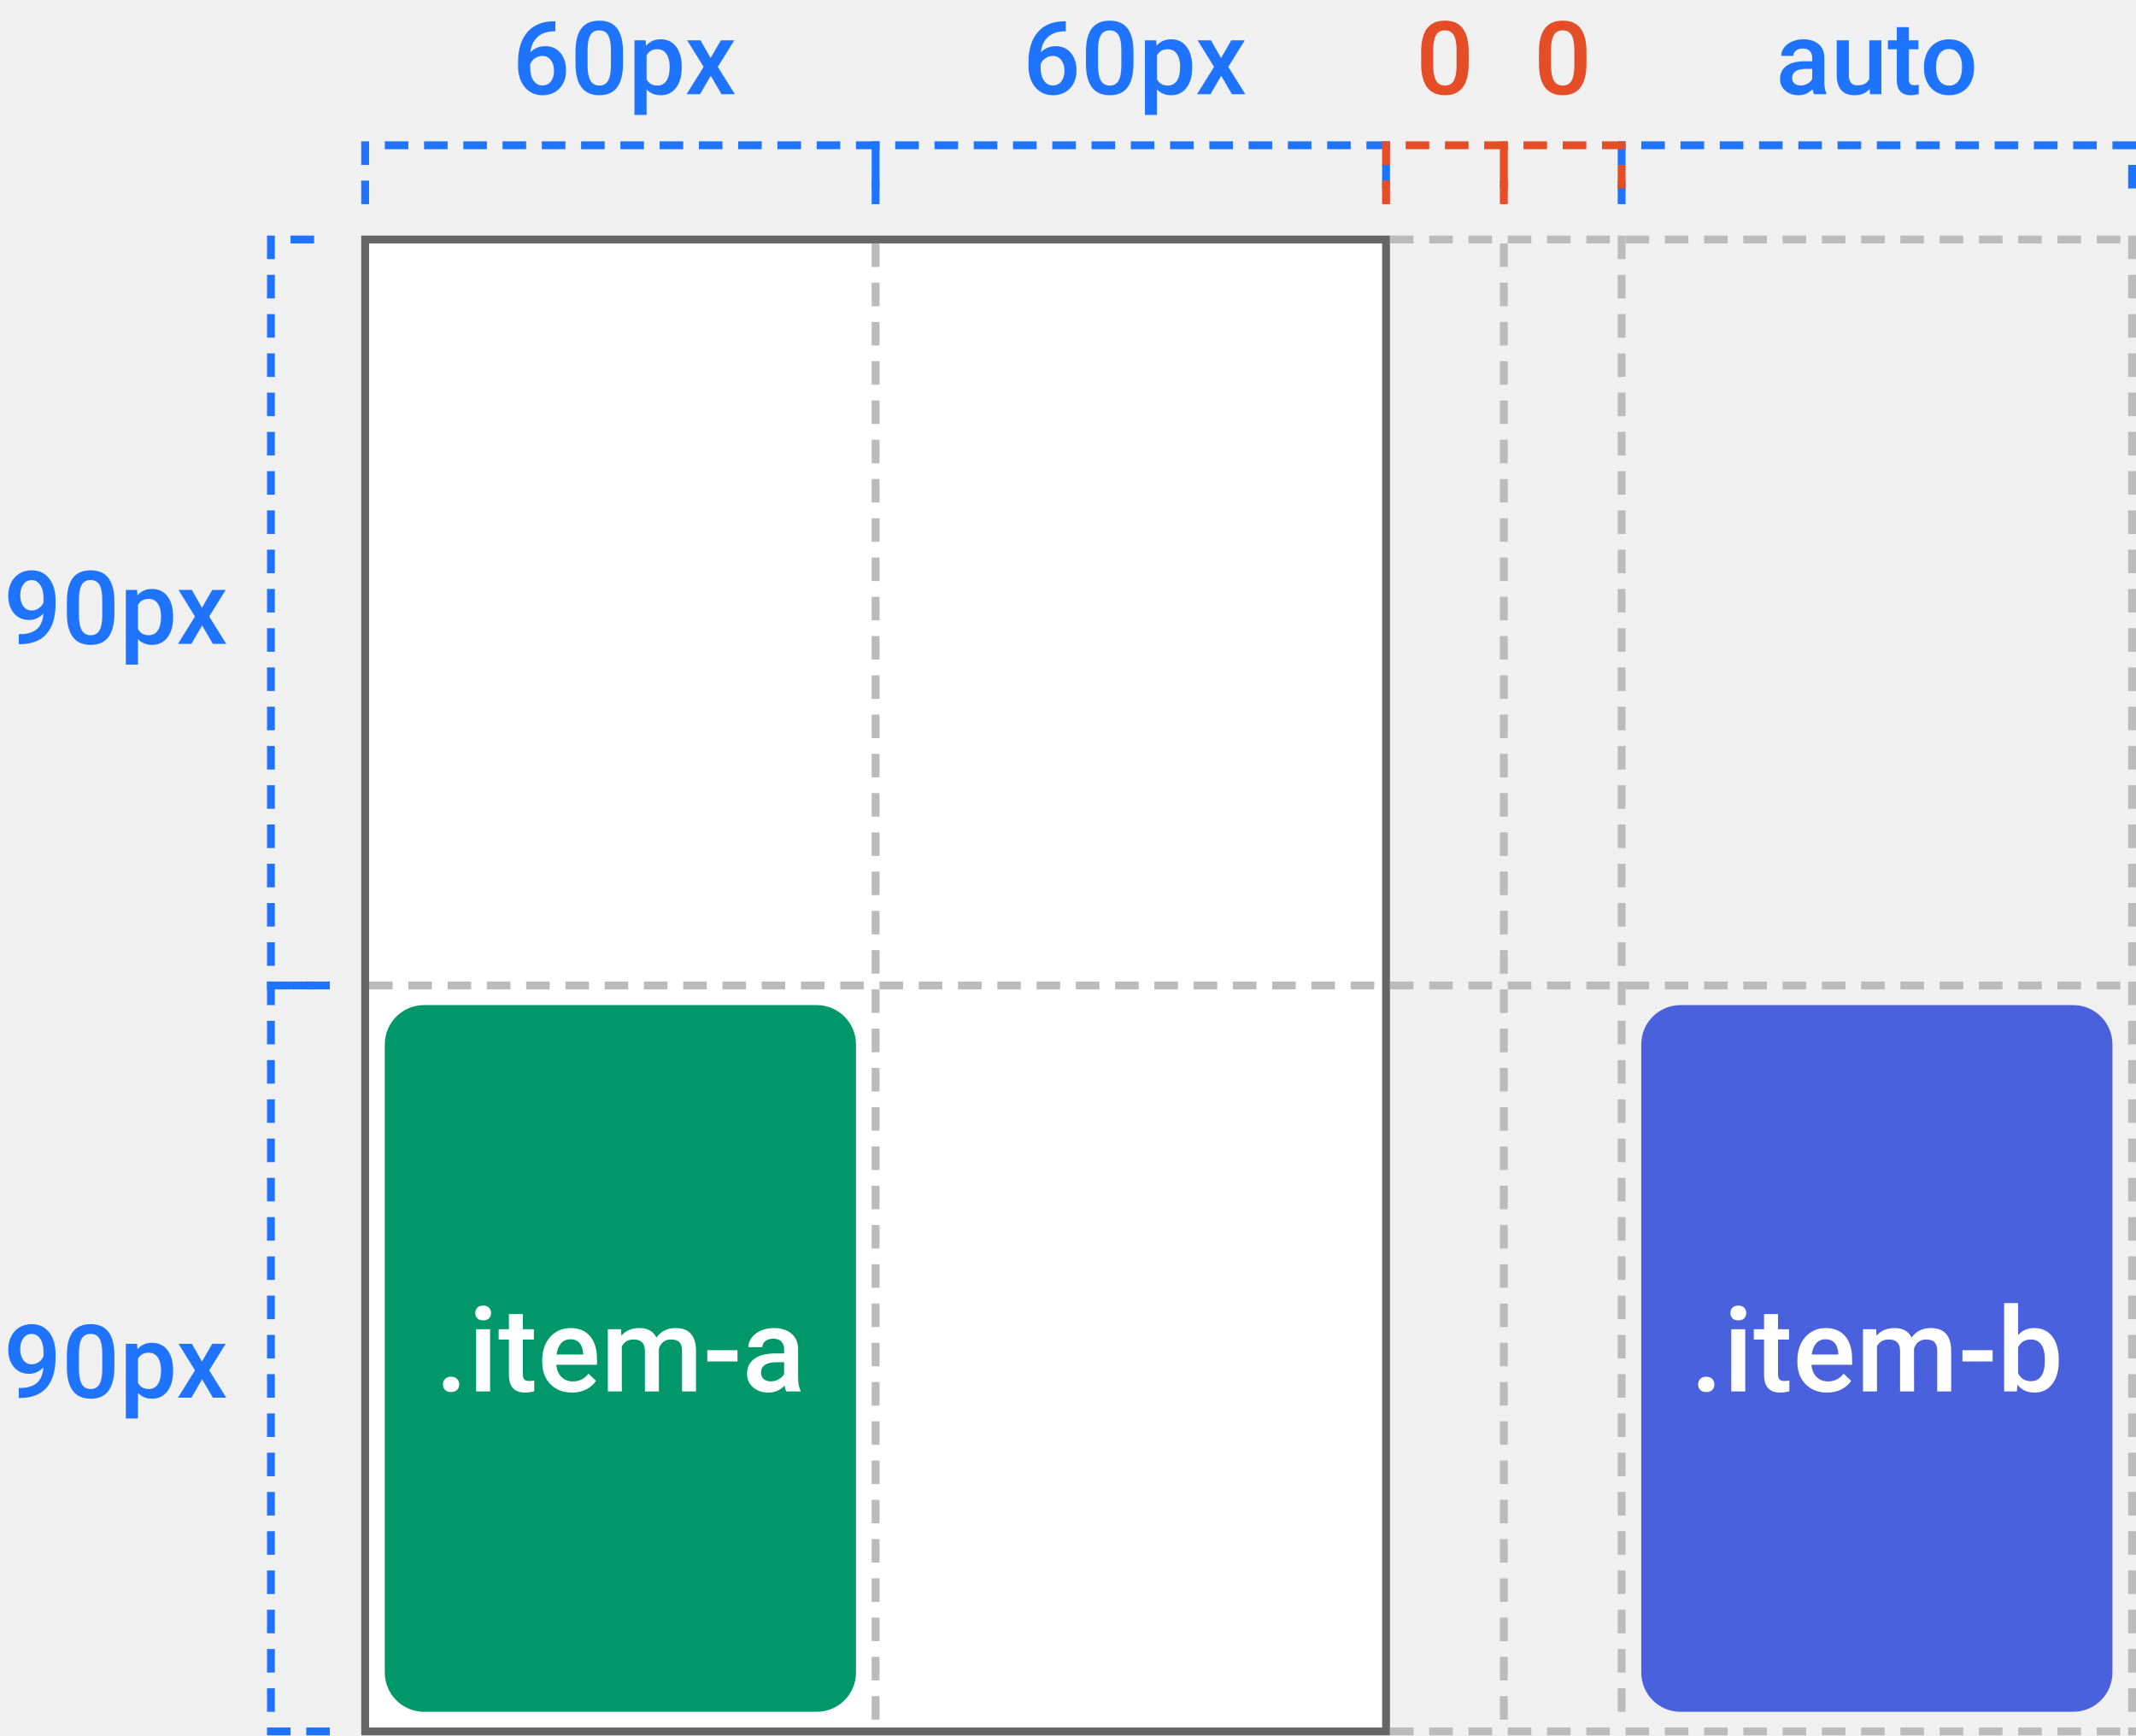
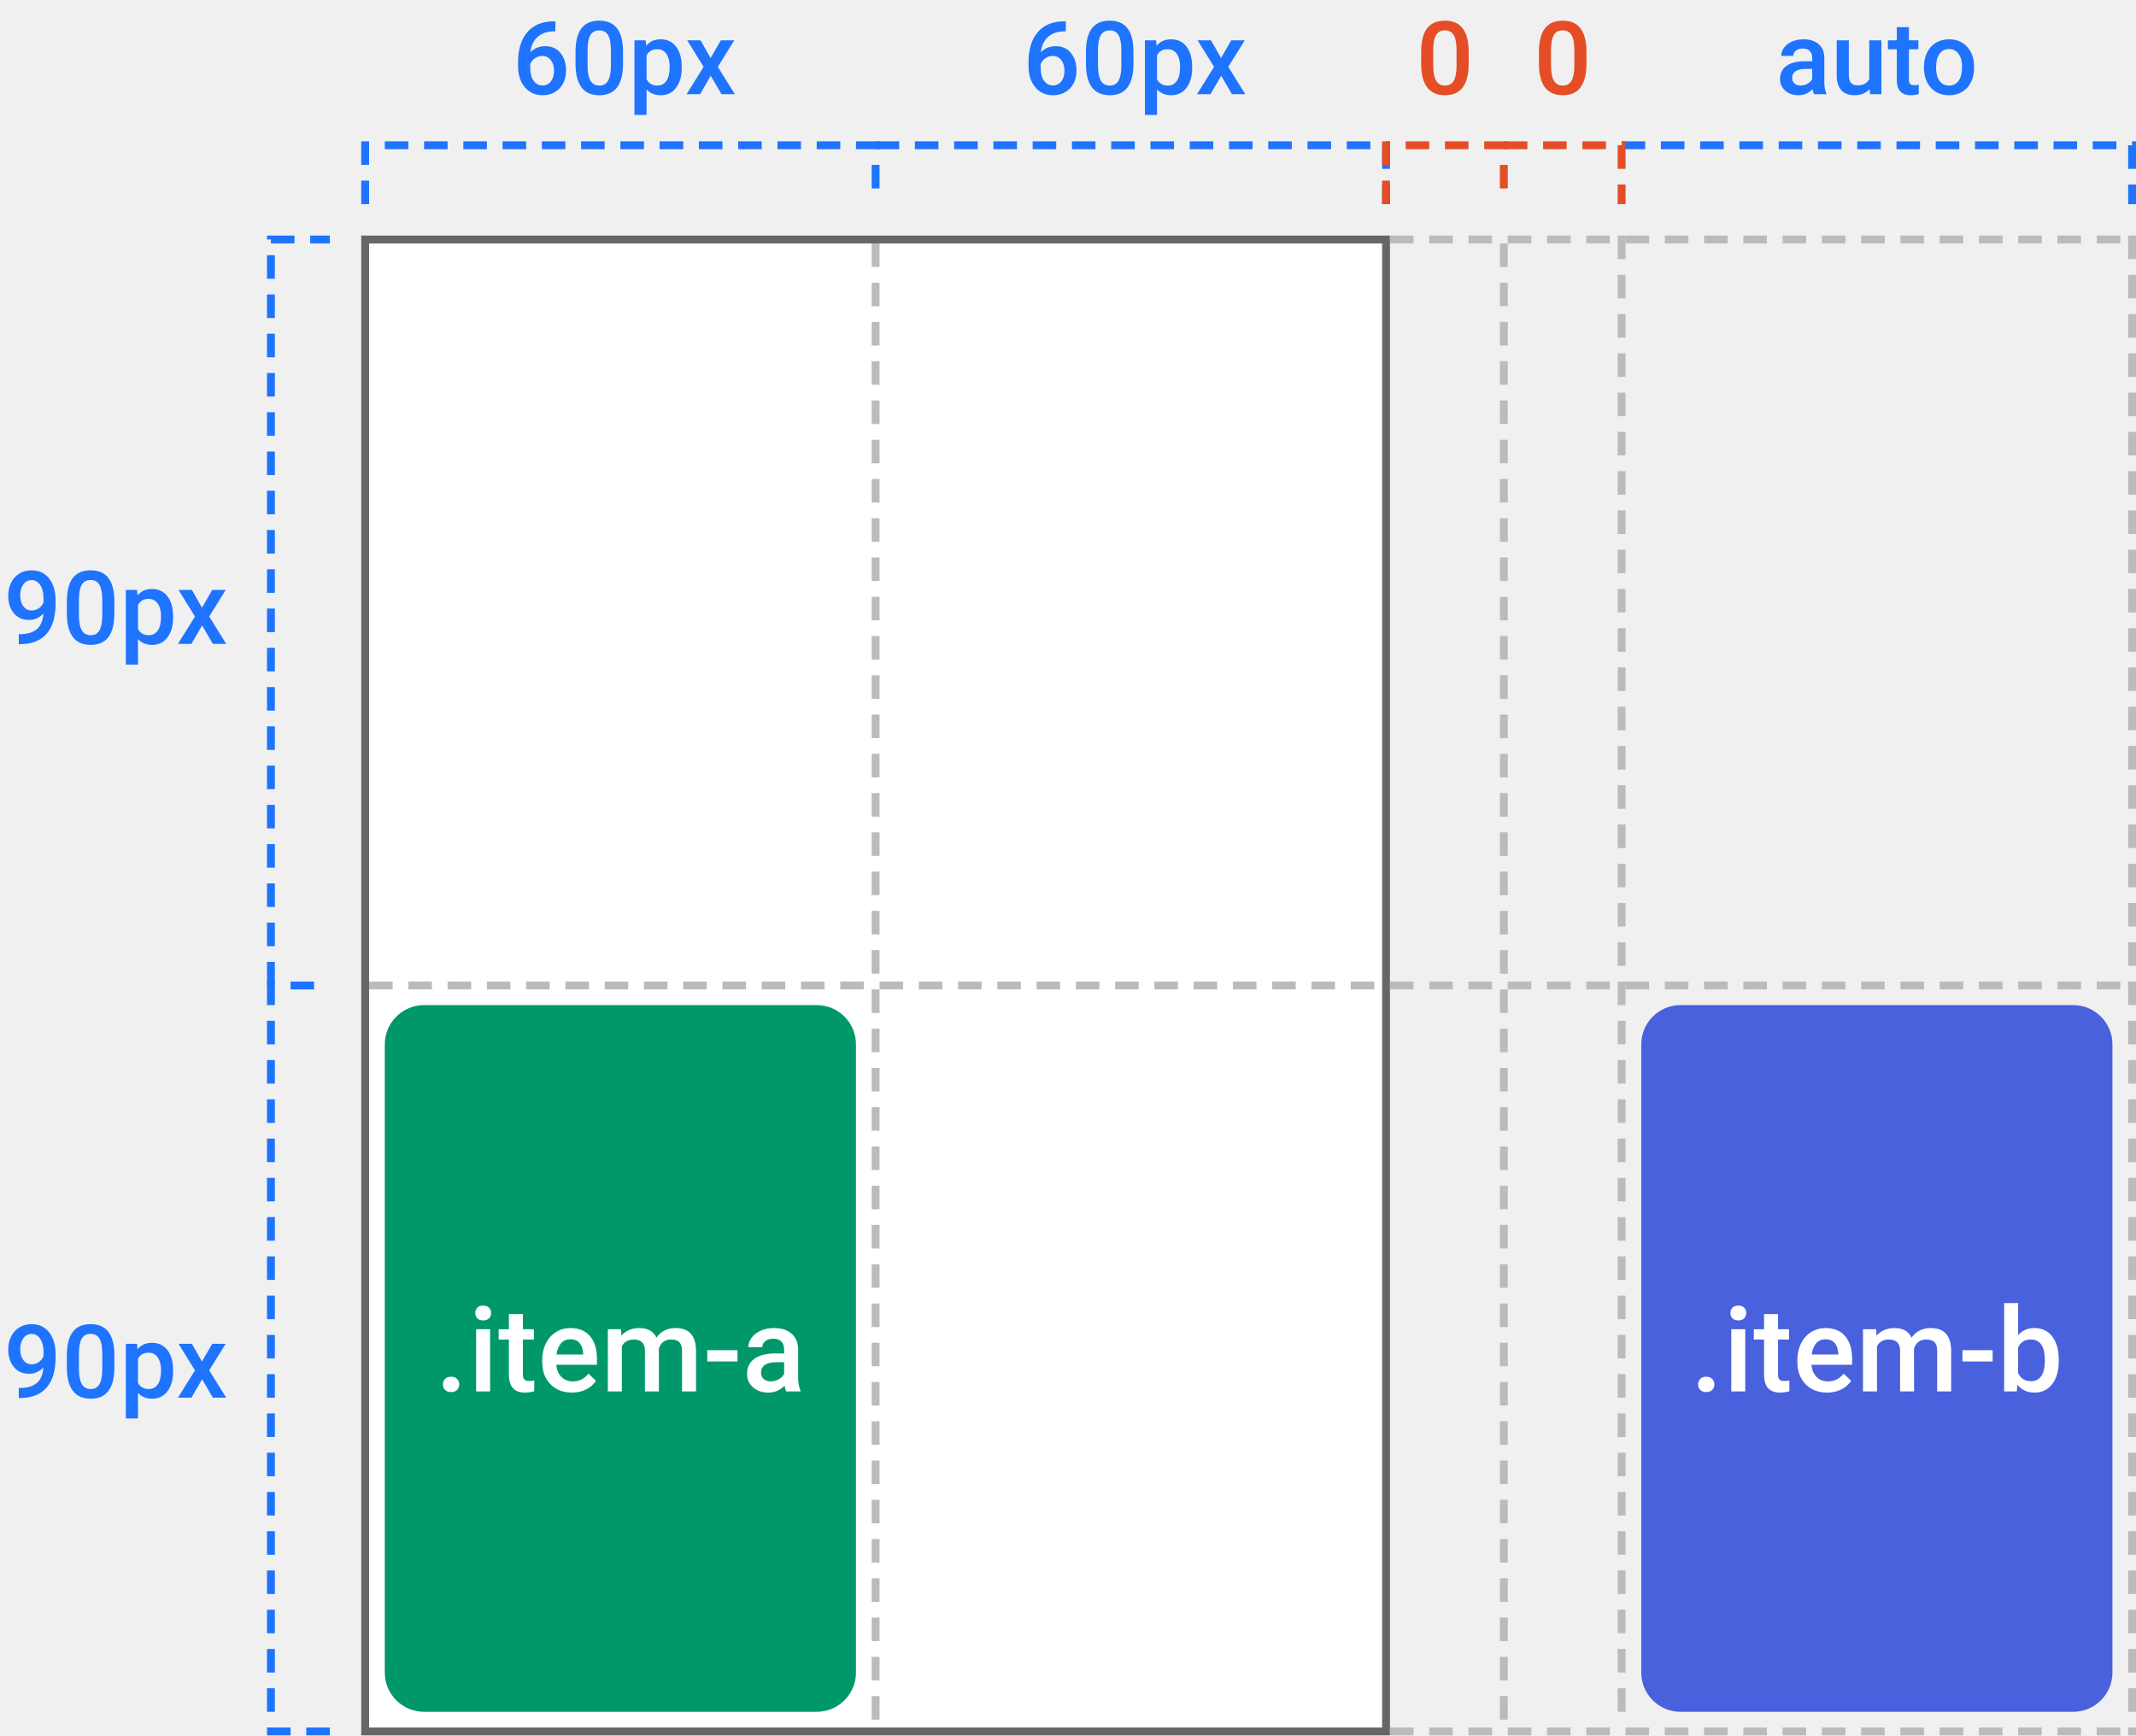
<svg xmlns="http://www.w3.org/2000/svg" width="272" height="221" viewBox="0 0 272 221" fill="none">
  <rect x="46.5" y="30.5" width="130" height="190" fill="white" />
  <path d="M111.5 31L111.5 220" stroke="#BBBBBB" stroke-dasharray="3 2" />
  <path d="M47 125.5L176 125.5" stroke="#BBBBBB" stroke-dasharray="3 2" />
  <rect x="46.5" y="30.5" width="130" height="190" stroke="#666666" />
  <path d="M191.5 31L191.5 220" stroke="#BBBBBB" stroke-dasharray="3 2" />
  <path d="M206.5 30L206.5 219" stroke="#BBBBBB" stroke-dasharray="3 2" />
  <path d="M271.5 30L271.5 221" stroke="#BBBBBB" stroke-dasharray="3 2" />
  <path d="M177 30.5L272 30.5" stroke="#BBBBBB" stroke-dasharray="3 2" />
  <path d="M177 125.5L272 125.5" stroke="#BBBBBB" stroke-dasharray="3 2" />
  <path d="M177 220.5L272 220.5" stroke="#BBBBBB" stroke-dasharray="3 2" />
  <path d="M46.5 26V18.5H111.5V26" stroke="#1E73FF" stroke-dasharray="3 2" />
  <path d="M70.721 2.713V3.989H70.531C69.668 4.002 68.978 4.239 68.461 4.7C67.945 5.161 67.638 5.815 67.541 6.662C68.036 6.141 68.669 5.881 69.439 5.881C70.256 5.881 70.899 6.169 71.369 6.744C71.843 7.32 72.08 8.062 72.08 8.972C72.08 9.912 71.802 10.673 71.248 11.257C70.698 11.837 69.974 12.127 69.077 12.127C68.155 12.127 67.406 11.786 66.83 11.105C66.259 10.424 65.973 9.531 65.973 8.426V7.899C65.973 6.279 66.367 5.009 67.154 4.091C67.945 3.173 69.081 2.713 70.562 2.713H70.721ZM69.064 7.125C68.726 7.125 68.415 7.22 68.131 7.411C67.852 7.601 67.647 7.855 67.516 8.172V8.642C67.516 9.328 67.659 9.874 67.947 10.28C68.235 10.682 68.607 10.883 69.064 10.883C69.522 10.883 69.883 10.711 70.15 10.369C70.416 10.026 70.55 9.575 70.55 9.017C70.55 8.458 70.414 8.003 70.144 7.652C69.873 7.301 69.513 7.125 69.064 7.125ZM79.335 8.109C79.335 9.438 79.085 10.441 78.586 11.118C78.091 11.79 77.335 12.127 76.32 12.127C75.321 12.127 74.568 11.799 74.06 11.143C73.556 10.483 73.298 9.507 73.286 8.217V6.617C73.286 5.288 73.533 4.292 74.028 3.627C74.528 2.963 75.287 2.631 76.307 2.631C77.319 2.631 78.072 2.955 78.567 3.602C79.066 4.25 79.322 5.219 79.335 6.509V8.109ZM77.793 6.382C77.793 5.515 77.674 4.88 77.437 4.478C77.2 4.072 76.823 3.869 76.307 3.869C75.803 3.869 75.433 4.061 75.196 4.446C74.959 4.827 74.835 5.424 74.822 6.236V8.331C74.822 9.194 74.942 9.838 75.184 10.261C75.425 10.684 75.803 10.896 76.32 10.896C76.815 10.896 77.181 10.701 77.418 10.312C77.655 9.918 77.78 9.304 77.793 8.471V6.382ZM86.812 8.636C86.812 9.698 86.571 10.546 86.089 11.181C85.606 11.812 84.959 12.127 84.147 12.127C83.393 12.127 82.79 11.879 82.337 11.384V14.641H80.795V5.132H82.217L82.28 5.83C82.733 5.28 83.349 5.005 84.127 5.005C84.965 5.005 85.621 5.318 86.095 5.944C86.573 6.566 86.812 7.432 86.812 8.541V8.636ZM85.276 8.502C85.276 7.817 85.139 7.273 84.864 6.871C84.593 6.469 84.204 6.268 83.696 6.268C83.065 6.268 82.612 6.528 82.337 7.049V10.096C82.617 10.629 83.074 10.896 83.709 10.896C84.199 10.896 84.582 10.699 84.857 10.305C85.137 9.907 85.276 9.306 85.276 8.502ZM90.488 7.392L91.795 5.132H93.509L91.408 8.515L93.579 12H91.878L90.507 9.651L89.142 12H87.428L89.599 8.515L87.504 5.132H89.206L90.488 7.392Z" fill="#1E73FF" />
-   <path d="M42 125.5L34.5 125.5L34.5 30.5L42 30.5" stroke="#1E73FF" stroke-dasharray="3 2" />
+   <path d="M34.5 125.5L34.5 30.5L42 30.5" stroke="#1E73FF" stroke-dasharray="3 2" />
  <path d="M42 220.5L34.5 220.5L34.5 125.5L42 125.5" stroke="#1E73FF" stroke-dasharray="3 2" />
-   <path d="M111.5 26V18.5H176.5V26" stroke="#1E73FF" stroke-dasharray="3 2" />
+   <path d="M111.5 18.5H176.5V26" stroke="#1E73FF" stroke-dasharray="3 2" />
  <path d="M135.721 2.713V3.989H135.531C134.667 4.002 133.978 4.239 133.461 4.7C132.945 5.161 132.638 5.815 132.541 6.662C133.036 6.141 133.669 5.881 134.439 5.881C135.256 5.881 135.899 6.169 136.369 6.744C136.843 7.32 137.08 8.062 137.08 8.972C137.08 9.912 136.802 10.673 136.248 11.257C135.698 11.837 134.974 12.127 134.077 12.127C133.155 12.127 132.406 11.786 131.83 11.105C131.259 10.424 130.973 9.531 130.973 8.426V7.899C130.973 6.279 131.367 5.009 132.154 4.091C132.945 3.173 134.081 2.713 135.562 2.713H135.721ZM134.064 7.125C133.726 7.125 133.415 7.22 133.131 7.411C132.852 7.601 132.647 7.855 132.516 8.172V8.642C132.516 9.328 132.66 9.874 132.947 10.28C133.235 10.682 133.607 10.883 134.064 10.883C134.521 10.883 134.883 10.711 135.15 10.369C135.417 10.026 135.55 9.575 135.55 9.017C135.55 8.458 135.414 8.003 135.144 7.652C134.873 7.301 134.513 7.125 134.064 7.125ZM144.335 8.109C144.335 9.438 144.085 10.441 143.586 11.118C143.091 11.79 142.335 12.127 141.32 12.127C140.321 12.127 139.568 11.799 139.06 11.143C138.556 10.483 138.298 9.507 138.286 8.217V6.617C138.286 5.288 138.533 4.292 139.028 3.627C139.528 2.963 140.287 2.631 141.307 2.631C142.319 2.631 143.072 2.955 143.567 3.602C144.066 4.25 144.322 5.219 144.335 6.509V8.109ZM142.792 6.382C142.792 5.515 142.674 4.88 142.437 4.478C142.2 4.072 141.823 3.869 141.307 3.869C140.804 3.869 140.433 4.061 140.196 4.446C139.959 4.827 139.834 5.424 139.822 6.236V8.331C139.822 9.194 139.942 9.838 140.184 10.261C140.425 10.684 140.804 10.896 141.32 10.896C141.815 10.896 142.181 10.701 142.418 10.312C142.655 9.918 142.78 9.304 142.792 8.471V6.382ZM151.812 8.636C151.812 9.698 151.571 10.546 151.089 11.181C150.606 11.812 149.959 12.127 149.146 12.127C148.393 12.127 147.79 11.879 147.337 11.384V14.641H145.795V5.132H147.217L147.28 5.83C147.733 5.28 148.349 5.005 149.127 5.005C149.965 5.005 150.621 5.318 151.095 5.944C151.573 6.566 151.812 7.432 151.812 8.541V8.636ZM150.276 8.502C150.276 7.817 150.139 7.273 149.864 6.871C149.593 6.469 149.204 6.268 148.696 6.268C148.065 6.268 147.612 6.528 147.337 7.049V10.096C147.617 10.629 148.074 10.896 148.708 10.896C149.199 10.896 149.582 10.699 149.857 10.305C150.137 9.907 150.276 9.306 150.276 8.502ZM155.488 7.392L156.795 5.132H158.509L156.408 8.515L158.579 12H156.878L155.507 9.651L154.142 12H152.428L154.599 8.515L152.504 5.132H154.206L155.488 7.392Z" fill="#1E73FF" />
-   <path d="M206.5 26V18.5H271.5V26" stroke="#1E73FF" stroke-dasharray="3 2" />
+   <path d="M206.5 18.5H271.5V26" stroke="#1E73FF" stroke-dasharray="3 2" />
  <path d="M230.996 12C230.928 11.869 230.869 11.655 230.818 11.359C230.327 11.871 229.726 12.127 229.015 12.127C228.325 12.127 227.763 11.93 227.327 11.537C226.891 11.143 226.673 10.656 226.673 10.077C226.673 9.345 226.944 8.784 227.485 8.395C228.031 8.001 228.81 7.804 229.821 7.804H230.767V7.354C230.767 6.998 230.668 6.715 230.469 6.503C230.27 6.287 229.967 6.179 229.561 6.179C229.21 6.179 228.922 6.268 228.698 6.446C228.473 6.619 228.361 6.841 228.361 7.112H226.819C226.819 6.736 226.944 6.384 227.193 6.059C227.443 5.729 227.782 5.47 228.209 5.284C228.641 5.098 229.121 5.005 229.65 5.005C230.454 5.005 231.095 5.208 231.573 5.614C232.051 6.016 232.297 6.583 232.31 7.315V10.413C232.31 11.031 232.396 11.524 232.57 11.892V12H230.996ZM229.301 10.889C229.605 10.889 229.891 10.815 230.158 10.667C230.429 10.519 230.632 10.32 230.767 10.07V8.775H229.936C229.364 8.775 228.935 8.875 228.647 9.074C228.359 9.273 228.215 9.554 228.215 9.918C228.215 10.214 228.313 10.451 228.507 10.629C228.706 10.802 228.971 10.889 229.301 10.889ZM238.086 11.327C237.633 11.86 236.99 12.127 236.156 12.127C235.411 12.127 234.847 11.909 234.461 11.473C234.081 11.037 233.89 10.407 233.89 9.582V5.132H235.433V9.562C235.433 10.434 235.794 10.87 236.518 10.87C237.267 10.87 237.773 10.601 238.035 10.064V5.132H239.578V12H238.124L238.086 11.327ZM243.082 3.462V5.132H244.294V6.274H243.082V10.108C243.082 10.371 243.132 10.561 243.234 10.68C243.34 10.794 243.526 10.851 243.792 10.851C243.97 10.851 244.15 10.83 244.332 10.788V11.981C243.981 12.078 243.642 12.127 243.316 12.127C242.132 12.127 241.539 11.473 241.539 10.165V6.274H240.409V5.132H241.539V3.462H243.082ZM244.999 8.502C244.999 7.83 245.132 7.224 245.398 6.687C245.665 6.145 246.04 5.731 246.522 5.443C247.004 5.151 247.559 5.005 248.185 5.005C249.112 5.005 249.863 5.303 250.438 5.9C251.018 6.497 251.331 7.288 251.378 8.274L251.384 8.636C251.384 9.313 251.253 9.918 250.991 10.451C250.733 10.984 250.36 11.397 249.874 11.689C249.391 11.981 248.833 12.127 248.198 12.127C247.229 12.127 246.452 11.805 245.868 11.162C245.288 10.515 244.999 9.653 244.999 8.579V8.502ZM246.541 8.636C246.541 9.342 246.687 9.897 246.979 10.299C247.271 10.697 247.677 10.896 248.198 10.896C248.718 10.896 249.122 10.692 249.41 10.286C249.702 9.88 249.848 9.285 249.848 8.502C249.848 7.808 249.698 7.258 249.397 6.852C249.101 6.446 248.697 6.243 248.185 6.243C247.681 6.243 247.282 6.444 246.985 6.846C246.689 7.243 246.541 7.84 246.541 8.636Z" fill="#1E73FF" />
  <path d="M176.5 26V18.5H191.5V26" stroke="#E44D26" stroke-dasharray="3 2" />
  <path d="M187.021 8.109C187.021 9.438 186.772 10.441 186.272 11.118C185.777 11.79 185.022 12.127 184.006 12.127C183.008 12.127 182.254 11.799 181.747 11.143C181.243 10.483 180.985 9.507 180.972 8.217V6.617C180.972 5.288 181.22 4.292 181.715 3.627C182.214 2.963 182.974 2.631 183.994 2.631C185.005 2.631 185.758 2.955 186.253 3.602C186.753 4.25 187.009 5.219 187.021 6.509V8.109ZM185.479 6.382C185.479 5.515 185.361 4.88 185.124 4.478C184.887 4.072 184.51 3.869 183.994 3.869C183.49 3.869 183.12 4.061 182.883 4.446C182.646 4.827 182.521 5.424 182.508 6.236V8.331C182.508 9.194 182.629 9.838 182.87 10.261C183.111 10.684 183.49 10.896 184.006 10.896C184.501 10.896 184.868 10.701 185.104 10.312C185.341 9.918 185.466 9.304 185.479 8.471V6.382Z" fill="#E44D26" />
-   <path d="M191.5 26V18.5H206.5V26" stroke="#E44D26" stroke-dasharray="3 2" />
+   <path d="M191.5 18.5H206.5V26" stroke="#E44D26" stroke-dasharray="3 2" />
  <path d="M202.021 8.109C202.021 9.438 201.772 10.441 201.272 11.118C200.777 11.79 200.022 12.127 199.006 12.127C198.008 12.127 197.254 11.799 196.747 11.143C196.243 10.483 195.985 9.507 195.972 8.217V6.617C195.972 5.288 196.22 4.292 196.715 3.627C197.214 2.963 197.974 2.631 198.994 2.631C200.005 2.631 200.758 2.955 201.253 3.602C201.753 4.25 202.009 5.219 202.021 6.509V8.109ZM200.479 6.382C200.479 5.515 200.361 4.88 200.124 4.478C199.887 4.072 199.51 3.869 198.994 3.869C198.49 3.869 198.12 4.061 197.883 4.446C197.646 4.827 197.521 5.424 197.508 6.236V8.331C197.508 9.194 197.629 9.838 197.87 10.261C198.111 10.684 198.49 10.896 199.006 10.896C199.501 10.896 199.868 10.701 200.104 10.312C200.341 9.918 200.466 9.304 200.479 8.471V6.382Z" fill="#E44D26" />
  <path d="M5.526 174.134C5.01 174.68 4.407 174.953 3.717 174.953C2.905 174.953 2.257 174.67 1.775 174.103C1.292 173.531 1.051 172.782 1.051 171.855C1.051 171.246 1.174 170.694 1.419 170.199C1.665 169.704 2.014 169.319 2.467 169.043C2.92 168.768 3.444 168.631 4.041 168.631C4.972 168.631 5.71 168.978 6.256 169.672C6.802 170.366 7.075 171.295 7.075 172.458V172.89C7.075 174.557 6.699 175.829 5.945 176.705C5.192 177.581 4.069 178.025 2.575 178.038H2.391V176.762H2.613C3.523 176.75 4.221 176.532 4.708 176.108C5.194 175.681 5.467 175.023 5.526 174.134ZM4.041 173.747C4.35 173.747 4.64 173.658 4.911 173.48C5.181 173.303 5.391 173.057 5.539 172.744V172.141C5.539 171.46 5.399 170.912 5.12 170.497C4.841 170.082 4.479 169.875 4.035 169.875C3.59 169.875 3.235 170.059 2.968 170.427C2.706 170.791 2.575 171.252 2.575 171.811C2.575 172.391 2.708 172.858 2.975 173.214C3.241 173.569 3.597 173.747 4.041 173.747ZM14.565 174.109C14.565 175.438 14.316 176.441 13.816 177.118C13.321 177.791 12.566 178.127 11.55 178.127C10.552 178.127 9.798 177.799 9.291 177.143C8.787 176.483 8.529 175.507 8.516 174.217V172.617C8.516 171.288 8.764 170.292 9.259 169.627C9.758 168.963 10.518 168.631 11.538 168.631C12.549 168.631 13.302 168.955 13.797 169.602C14.297 170.25 14.553 171.219 14.565 172.509V174.109ZM13.023 172.382C13.023 171.515 12.905 170.88 12.668 170.478C12.431 170.072 12.054 169.869 11.538 169.869C11.034 169.869 10.664 170.061 10.427 170.446C10.19 170.827 10.065 171.424 10.052 172.236V174.331C10.052 175.194 10.173 175.838 10.414 176.261C10.655 176.684 11.034 176.896 11.55 176.896C12.045 176.896 12.412 176.701 12.648 176.312C12.885 175.918 13.01 175.304 13.023 174.471V172.382ZM22.043 174.636C22.043 175.698 21.802 176.546 21.319 177.181C20.837 177.812 20.189 178.127 19.377 178.127C18.624 178.127 18.021 177.879 17.568 177.384V180.641H16.025V171.132H17.447L17.511 171.83C17.963 171.28 18.579 171.005 19.358 171.005C20.196 171.005 20.852 171.318 21.326 171.944C21.804 172.566 22.043 173.432 22.043 174.541V174.636ZM20.507 174.502C20.507 173.817 20.369 173.273 20.094 172.871C19.823 172.469 19.434 172.268 18.926 172.268C18.296 172.268 17.843 172.528 17.568 173.049V176.096C17.847 176.629 18.304 176.896 18.939 176.896C19.43 176.896 19.813 176.699 20.088 176.305C20.367 175.907 20.507 175.306 20.507 174.502ZM25.718 173.392L27.026 171.132H28.74L26.639 174.515L28.81 178H27.108L25.737 175.651L24.373 178H22.659L24.83 174.515L22.735 171.132H24.436L25.718 173.392Z" fill="#1E73FF" />
  <path d="M5.526 78.134C5.01 78.68 4.407 78.953 3.717 78.953C2.905 78.953 2.257 78.67 1.775 78.103C1.292 77.531 1.051 76.782 1.051 75.856C1.051 75.246 1.174 74.694 1.419 74.199C1.665 73.704 2.014 73.319 2.467 73.043C2.92 72.768 3.444 72.631 4.041 72.631C4.972 72.631 5.71 72.978 6.256 73.672C6.802 74.366 7.075 75.295 7.075 76.459V76.89C7.075 78.558 6.699 79.829 5.945 80.705C5.192 81.581 4.069 82.025 2.575 82.038H2.391V80.762H2.613C3.523 80.749 4.221 80.532 4.708 80.108C5.194 79.681 5.467 79.023 5.526 78.134ZM4.041 77.747C4.35 77.747 4.64 77.658 4.911 77.481C5.181 77.303 5.391 77.057 5.539 76.744V76.141C5.539 75.46 5.399 74.912 5.12 74.497C4.841 74.082 4.479 73.875 4.035 73.875C3.59 73.875 3.235 74.059 2.968 74.427C2.706 74.791 2.575 75.252 2.575 75.811C2.575 76.391 2.708 76.858 2.975 77.214C3.241 77.569 3.597 77.747 4.041 77.747ZM14.565 78.109C14.565 79.438 14.316 80.441 13.816 81.118C13.321 81.79 12.566 82.127 11.55 82.127C10.552 82.127 9.798 81.799 9.291 81.143C8.787 80.483 8.529 79.507 8.516 78.217V76.617C8.516 75.288 8.764 74.292 9.259 73.627C9.758 72.963 10.518 72.631 11.538 72.631C12.549 72.631 13.302 72.955 13.797 73.602C14.297 74.249 14.553 75.219 14.565 76.509V78.109ZM13.023 76.382C13.023 75.515 12.905 74.88 12.668 74.478C12.431 74.072 12.054 73.869 11.538 73.869C11.034 73.869 10.664 74.061 10.427 74.446C10.19 74.827 10.065 75.424 10.052 76.236V78.331C10.052 79.194 10.173 79.838 10.414 80.261C10.655 80.684 11.034 80.895 11.55 80.895C12.045 80.895 12.412 80.701 12.648 80.311C12.885 79.918 13.01 79.304 13.023 78.471V76.382ZM22.043 78.636C22.043 79.698 21.802 80.546 21.319 81.181C20.837 81.812 20.189 82.127 19.377 82.127C18.624 82.127 18.021 81.879 17.568 81.384V84.641H16.025V75.132H17.447L17.511 75.83C17.963 75.28 18.579 75.005 19.358 75.005C20.196 75.005 20.852 75.318 21.326 75.944C21.804 76.566 22.043 77.432 22.043 78.54V78.636ZM20.507 78.502C20.507 77.817 20.369 77.273 20.094 76.871C19.823 76.469 19.434 76.268 18.926 76.268C18.296 76.268 17.843 76.528 17.568 77.049V80.096C17.847 80.629 18.304 80.895 18.939 80.895C19.43 80.895 19.813 80.699 20.088 80.305C20.367 79.907 20.507 79.306 20.507 78.502ZM25.718 77.392L27.026 75.132H28.74L26.639 78.515L28.81 82H27.108L25.737 79.651L24.373 82H22.659L24.83 78.515L22.735 75.132H24.436L25.718 77.392Z" fill="#1E73FF" />
  <path d="M49 133C49 130.239 51.239 128 54 128H104C106.761 128 109 130.239 109 133V213C109 215.761 106.761 218 104 218H54C51.239 218 49 215.761 49 213V133Z" fill="#00986B" />
-   <path d="M57.438 175.325C57.77 175.325 58.026 175.42 58.206 175.611C58.387 175.796 58.477 176.031 58.477 176.314C58.477 176.592 58.387 176.824 58.206 177.01C58.026 177.19 57.77 177.281 57.438 177.281C57.12 177.281 56.869 177.19 56.683 177.01C56.498 176.829 56.405 176.597 56.405 176.314C56.405 176.031 56.495 175.796 56.676 175.611C56.856 175.42 57.11 175.325 57.438 175.325ZM62.411 177.2H60.631V169.275H62.411V177.2ZM60.521 167.217C60.521 166.944 60.606 166.717 60.777 166.536C60.953 166.355 61.202 166.265 61.524 166.265C61.847 166.265 62.096 166.355 62.272 166.536C62.447 166.717 62.535 166.944 62.535 167.217C62.535 167.486 62.447 167.71 62.272 167.891C62.096 168.067 61.847 168.155 61.524 168.155C61.202 168.155 60.953 168.067 60.777 167.891C60.606 167.71 60.521 167.486 60.521 167.217ZM66.585 167.349V169.275H67.984V170.594H66.585V175.017C66.585 175.32 66.644 175.54 66.761 175.677C66.883 175.808 67.098 175.874 67.406 175.874C67.611 175.874 67.818 175.85 68.028 175.801V177.178C67.623 177.29 67.232 177.346 66.856 177.346C65.489 177.346 64.806 176.592 64.806 175.083V170.594H63.502V169.275H64.806V167.349H66.585ZM72.84 177.346C71.712 177.346 70.797 176.992 70.094 176.284C69.395 175.572 69.046 174.624 69.046 173.443V173.223C69.046 172.432 69.198 171.726 69.501 171.106C69.808 170.481 70.238 169.995 70.79 169.649C71.341 169.302 71.957 169.129 72.635 169.129C73.714 169.129 74.547 169.473 75.133 170.161C75.724 170.85 76.019 171.824 76.019 173.084V173.802H70.841C70.894 174.456 71.112 174.973 71.493 175.354C71.878 175.735 72.362 175.926 72.943 175.926C73.758 175.926 74.422 175.596 74.935 174.937L75.894 175.852C75.577 176.326 75.152 176.695 74.62 176.958C74.093 177.217 73.499 177.346 72.84 177.346ZM72.628 170.557C72.14 170.557 71.744 170.728 71.441 171.07C71.144 171.411 70.953 171.887 70.87 172.498H74.261V172.366C74.222 171.77 74.064 171.321 73.785 171.018C73.507 170.711 73.121 170.557 72.628 170.557ZM79.081 169.275L79.132 170.103C79.689 169.453 80.45 169.129 81.417 169.129C82.477 169.129 83.202 169.534 83.592 170.344C84.168 169.534 84.979 169.129 86.024 169.129C86.898 169.129 87.547 169.37 87.972 169.854C88.402 170.337 88.622 171.05 88.631 171.992V177.2H86.852V172.044C86.852 171.541 86.742 171.172 86.522 170.938C86.302 170.703 85.939 170.586 85.431 170.586C85.025 170.586 84.693 170.696 84.435 170.916C84.181 171.131 84.002 171.414 83.9 171.765L83.907 177.2H82.127V171.985C82.103 171.052 81.627 170.586 80.699 170.586C79.986 170.586 79.481 170.877 79.183 171.458V177.2H77.403V169.275H79.081ZM93.912 173.384H90.067V171.948H93.912V173.384ZM100.116 177.2C100.038 177.049 99.969 176.802 99.911 176.46C99.344 177.051 98.651 177.346 97.831 177.346C97.035 177.346 96.385 177.119 95.882 176.665C95.379 176.211 95.128 175.65 95.128 174.981C95.128 174.136 95.44 173.489 96.065 173.04C96.695 172.586 97.594 172.359 98.761 172.359H99.852V171.839C99.852 171.428 99.737 171.101 99.508 170.857C99.278 170.608 98.929 170.484 98.46 170.484C98.055 170.484 97.723 170.586 97.464 170.791C97.206 170.991 97.076 171.248 97.076 171.56H95.296C95.296 171.126 95.44 170.72 95.728 170.344C96.017 169.964 96.407 169.666 96.9 169.451C97.398 169.236 97.953 169.129 98.563 169.129C99.491 169.129 100.23 169.363 100.782 169.832C101.334 170.296 101.617 170.95 101.632 171.795V175.369C101.632 176.082 101.732 176.651 101.932 177.075V177.2H100.116ZM98.16 175.918C98.512 175.918 98.841 175.833 99.149 175.662C99.461 175.491 99.696 175.261 99.852 174.973V173.479H98.893C98.233 173.479 97.738 173.594 97.406 173.823C97.074 174.053 96.908 174.378 96.908 174.798C96.908 175.139 97.02 175.413 97.245 175.618C97.474 175.818 97.779 175.918 98.16 175.918Z" fill="white" />
+   <path d="M57.438 175.325C57.77 175.325 58.026 175.42 58.206 175.611C58.387 175.796 58.477 176.031 58.477 176.314C58.477 176.592 58.387 176.824 58.206 177.01C58.026 177.19 57.77 177.281 57.438 177.281C57.12 177.281 56.869 177.19 56.683 177.01C56.498 176.829 56.405 176.597 56.405 176.314C56.405 176.031 56.495 175.796 56.676 175.611C56.856 175.42 57.11 175.325 57.438 175.325ZM62.411 177.2H60.631V169.275H62.411V177.2ZM60.521 167.217C60.521 166.944 60.606 166.717 60.777 166.536C60.953 166.355 61.202 166.265 61.524 166.265C61.847 166.265 62.096 166.355 62.272 166.536C62.447 166.717 62.535 166.944 62.535 167.217C62.535 167.486 62.447 167.71 62.272 167.891C62.096 168.067 61.847 168.155 61.524 168.155C61.202 168.155 60.953 168.067 60.777 167.891C60.606 167.71 60.521 167.486 60.521 167.217ZM66.585 167.349V169.275H67.984V170.594H66.585V175.017C66.585 175.32 66.644 175.54 66.761 175.677C66.883 175.808 67.098 175.874 67.406 175.874C67.611 175.874 67.818 175.85 68.028 175.801V177.178C67.623 177.29 67.232 177.347 66.856 177.347C65.489 177.347 64.806 176.592 64.806 175.083V170.594H63.502V169.275H64.806V167.349H66.585ZM72.84 177.347C71.712 177.347 70.797 176.993 70.094 176.285C69.395 175.572 69.046 174.624 69.046 173.443V173.223C69.046 172.432 69.198 171.726 69.501 171.106C69.808 170.481 70.238 169.995 70.79 169.649C71.341 169.302 71.957 169.129 72.635 169.129C73.714 169.129 74.547 169.473 75.133 170.161C75.724 170.85 76.019 171.824 76.019 173.084V173.802H70.841C70.894 174.456 71.112 174.974 71.493 175.354C71.878 175.735 72.362 175.926 72.943 175.926C73.758 175.926 74.422 175.596 74.935 174.937L75.894 175.852C75.577 176.326 75.152 176.695 74.62 176.958C74.093 177.217 73.499 177.347 72.84 177.347ZM72.628 170.557C72.14 170.557 71.744 170.728 71.441 171.07C71.144 171.411 70.953 171.888 70.87 172.498H74.261V172.366C74.222 171.77 74.064 171.321 73.785 171.018C73.507 170.711 73.121 170.557 72.628 170.557ZM79.081 169.275L79.132 170.103C79.689 169.453 80.45 169.129 81.417 169.129C82.477 169.129 83.202 169.534 83.592 170.345C84.168 169.534 84.979 169.129 86.024 169.129C86.898 169.129 87.547 169.37 87.972 169.854C88.402 170.337 88.622 171.05 88.631 171.993V177.2H86.852V172.044C86.852 171.541 86.742 171.172 86.522 170.938C86.302 170.703 85.939 170.586 85.431 170.586C85.025 170.586 84.693 170.696 84.435 170.916C84.181 171.131 84.002 171.414 83.9 171.766L83.907 177.2H82.127V171.985C82.103 171.053 81.627 170.586 80.699 170.586C79.986 170.586 79.481 170.877 79.183 171.458V177.2H77.403V169.275H79.081ZM93.912 173.384H90.067V171.949H93.912V173.384ZM100.116 177.2C100.038 177.049 99.969 176.802 99.911 176.46C99.344 177.051 98.651 177.347 97.831 177.347C97.035 177.347 96.385 177.12 95.882 176.665C95.379 176.211 95.128 175.65 95.128 174.981C95.128 174.136 95.44 173.489 96.065 173.04C96.695 172.586 97.594 172.359 98.761 172.359H99.852V171.839C99.852 171.429 99.737 171.101 99.508 170.857C99.278 170.608 98.929 170.484 98.46 170.484C98.055 170.484 97.723 170.586 97.464 170.791C97.206 170.992 97.076 171.248 97.076 171.56H95.296C95.296 171.126 95.44 170.721 95.728 170.345C96.017 169.964 96.407 169.666 96.9 169.451C97.398 169.236 97.953 169.129 98.563 169.129C99.491 169.129 100.23 169.363 100.782 169.832C101.334 170.296 101.617 170.95 101.632 171.795V175.369C101.632 176.082 101.732 176.651 101.932 177.076V177.2H100.116ZM98.16 175.918C98.512 175.918 98.841 175.833 99.149 175.662C99.461 175.491 99.696 175.262 99.852 174.974V173.479H98.893C98.233 173.479 97.738 173.594 97.406 173.824C97.074 174.053 96.908 174.378 96.908 174.798C96.908 175.14 97.02 175.413 97.245 175.618C97.474 175.818 97.779 175.918 98.16 175.918Z" fill="white" />
  <path d="M209 133C209 130.239 211.239 128 214 128H264C266.761 128 269 130.239 269 133V213C269 215.761 266.761 218 264 218H214C211.239 218 209 215.761 209 213V133Z" fill="#4961DD" />
-   <path d="M217.269 175.325C217.601 175.325 217.857 175.42 218.038 175.611C218.219 175.796 218.309 176.031 218.309 176.314C218.309 176.592 218.219 176.824 218.038 177.01C217.857 177.19 217.601 177.281 217.269 177.281C216.952 177.281 216.7 177.19 216.515 177.01C216.329 176.829 216.236 176.597 216.236 176.314C216.236 176.031 216.327 175.796 216.507 175.611C216.688 175.42 216.942 175.325 217.269 175.325ZM222.242 177.2H220.462V169.275H222.242V177.2ZM220.353 167.217C220.353 166.944 220.438 166.717 220.609 166.536C220.785 166.355 221.034 166.265 221.356 166.265C221.678 166.265 221.927 166.355 222.103 166.536C222.279 166.717 222.367 166.944 222.367 167.217C222.367 167.486 222.279 167.71 222.103 167.891C221.927 168.067 221.678 168.155 221.356 168.155C221.034 168.155 220.785 168.067 220.609 167.891C220.438 167.71 220.353 167.486 220.353 167.217ZM226.417 167.349V169.275H227.816V170.594H226.417V175.017C226.417 175.32 226.476 175.54 226.593 175.677C226.715 175.808 226.93 175.874 227.237 175.874C227.442 175.874 227.65 175.85 227.86 175.801V177.178C227.455 177.29 227.064 177.346 226.688 177.346C225.321 177.346 224.637 176.592 224.637 175.083V170.594H223.333V169.275H224.637V167.349H226.417ZM232.672 177.346C231.544 177.346 230.628 176.992 229.925 176.284C229.227 175.572 228.878 174.624 228.878 173.443V173.223C228.878 172.432 229.029 171.726 229.332 171.106C229.64 170.481 230.069 169.995 230.621 169.649C231.173 169.302 231.788 169.129 232.467 169.129C233.546 169.129 234.378 169.473 234.964 170.161C235.555 170.85 235.851 171.824 235.851 173.084V173.802H230.672C230.726 174.456 230.943 174.973 231.324 175.354C231.71 175.735 232.193 175.926 232.774 175.926C233.59 175.926 234.254 175.596 234.767 174.937L235.726 175.852C235.409 176.326 234.984 176.695 234.452 176.958C233.924 177.217 233.331 177.346 232.672 177.346ZM232.459 170.557C231.971 170.557 231.576 170.728 231.273 171.07C230.975 171.411 230.785 171.887 230.702 172.498H234.093V172.366C234.054 171.77 233.895 171.321 233.617 171.018C233.338 170.711 232.953 170.557 232.459 170.557ZM238.912 169.275L238.963 170.103C239.52 169.453 240.282 169.129 241.249 169.129C242.308 169.129 243.033 169.534 243.424 170.344C244 169.534 244.811 169.129 245.855 169.129C246.729 169.129 247.379 169.37 247.804 169.854C248.233 170.337 248.453 171.05 248.463 171.992V177.2H246.683V172.044C246.683 171.541 246.573 171.172 246.354 170.938C246.134 170.703 245.77 170.586 245.262 170.586C244.857 170.586 244.525 170.696 244.266 170.916C244.012 171.131 243.834 171.414 243.731 171.765L243.739 177.2H241.959V171.985C241.935 171.052 241.458 170.586 240.531 170.586C239.818 170.586 239.312 170.877 239.015 171.458V177.2H237.235V169.275H238.912ZM253.744 173.384H249.898V171.948H253.744V173.384ZM262.167 173.318C262.167 174.549 261.891 175.528 261.339 176.255C260.792 176.983 260.038 177.346 259.076 177.346C258.148 177.346 257.425 177.012 256.908 176.343L256.82 177.2H255.208V165.95H256.988V170.037C257.501 169.431 258.192 169.129 259.061 169.129C260.028 169.129 260.787 169.488 261.339 170.205C261.891 170.923 262.167 171.927 262.167 173.216V173.318ZM260.387 173.164C260.387 172.305 260.235 171.66 259.933 171.231C259.63 170.801 259.19 170.586 258.614 170.586C257.843 170.586 257.301 170.923 256.988 171.597V174.864C257.306 175.552 257.853 175.896 258.629 175.896C259.186 175.896 259.615 175.689 259.918 175.274C260.221 174.859 260.377 174.231 260.387 173.391V173.164Z" fill="white" />
+   <path d="M217.269 175.325C217.601 175.325 217.857 175.42 218.038 175.611C218.219 175.796 218.309 176.031 218.309 176.314C218.309 176.592 218.219 176.824 218.038 177.01C217.857 177.19 217.601 177.281 217.269 177.281C216.952 177.281 216.7 177.19 216.515 177.01C216.329 176.829 216.236 176.597 216.236 176.314C216.236 176.031 216.327 175.796 216.507 175.611C216.688 175.42 216.942 175.325 217.269 175.325ZM222.242 177.2H220.462V169.275H222.242V177.2ZM220.353 167.217C220.353 166.944 220.438 166.717 220.609 166.536C220.785 166.355 221.034 166.265 221.356 166.265C221.678 166.265 221.927 166.355 222.103 166.536C222.279 166.717 222.367 166.944 222.367 167.217C222.367 167.486 222.279 167.71 222.103 167.891C221.927 168.067 221.678 168.155 221.356 168.155C221.034 168.155 220.785 168.067 220.609 167.891C220.438 167.71 220.353 167.486 220.353 167.217ZM226.417 167.349V169.275H227.816V170.594H226.417V175.017C226.417 175.32 226.476 175.54 226.593 175.677C226.715 175.808 226.93 175.874 227.237 175.874C227.442 175.874 227.65 175.85 227.86 175.801V177.178C227.455 177.29 227.064 177.347 226.688 177.347C225.321 177.347 224.637 176.592 224.637 175.083V170.594H223.333V169.275H224.637V167.349H226.417ZM232.672 177.347C231.544 177.347 230.628 176.993 229.925 176.285C229.227 175.572 228.878 174.624 228.878 173.443V173.223C228.878 172.432 229.029 171.726 229.332 171.106C229.64 170.481 230.069 169.995 230.621 169.649C231.173 169.302 231.788 169.129 232.467 169.129C233.546 169.129 234.378 169.473 234.964 170.161C235.555 170.85 235.851 171.824 235.851 173.084V173.802H230.672C230.726 174.456 230.943 174.974 231.324 175.354C231.71 175.735 232.193 175.926 232.774 175.926C233.59 175.926 234.254 175.596 234.767 174.937L235.726 175.852C235.409 176.326 234.984 176.695 234.452 176.958C233.924 177.217 233.331 177.347 232.672 177.347ZM232.459 170.557C231.971 170.557 231.576 170.728 231.273 171.07C230.975 171.411 230.785 171.888 230.702 172.498H234.093V172.366C234.054 171.77 233.895 171.321 233.617 171.018C233.338 170.711 232.953 170.557 232.459 170.557ZM238.912 169.275L238.963 170.103C239.52 169.453 240.282 169.129 241.249 169.129C242.308 169.129 243.033 169.534 243.424 170.345C244 169.534 244.811 169.129 245.855 169.129C246.729 169.129 247.379 169.37 247.804 169.854C248.233 170.337 248.453 171.05 248.463 171.993V177.2H246.683V172.044C246.683 171.541 246.573 171.172 246.354 170.938C246.134 170.703 245.77 170.586 245.262 170.586C244.857 170.586 244.525 170.696 244.266 170.916C244.012 171.131 243.834 171.414 243.731 171.766L243.739 177.2H241.959V171.985C241.935 171.053 241.458 170.586 240.531 170.586C239.818 170.586 239.312 170.877 239.015 171.458V177.2H237.235V169.275H238.912ZM253.744 173.384H249.898V171.949H253.744V173.384ZM262.167 173.318C262.167 174.549 261.891 175.528 261.339 176.255C260.792 176.983 260.038 177.347 259.076 177.347C258.148 177.347 257.425 177.012 256.908 176.343L256.82 177.2H255.208V165.95H256.988V170.037C257.501 169.432 258.192 169.129 259.061 169.129C260.028 169.129 260.787 169.488 261.339 170.205C261.891 170.923 262.167 171.927 262.167 173.216V173.318ZM260.387 173.164C260.387 172.305 260.235 171.661 259.933 171.231C259.63 170.801 259.19 170.586 258.614 170.586C257.843 170.586 257.301 170.923 256.988 171.597V174.864C257.306 175.552 257.853 175.896 258.629 175.896C259.186 175.896 259.615 175.689 259.918 175.274C260.221 174.859 260.377 174.231 260.387 173.391V173.164Z" fill="white" />
</svg>
